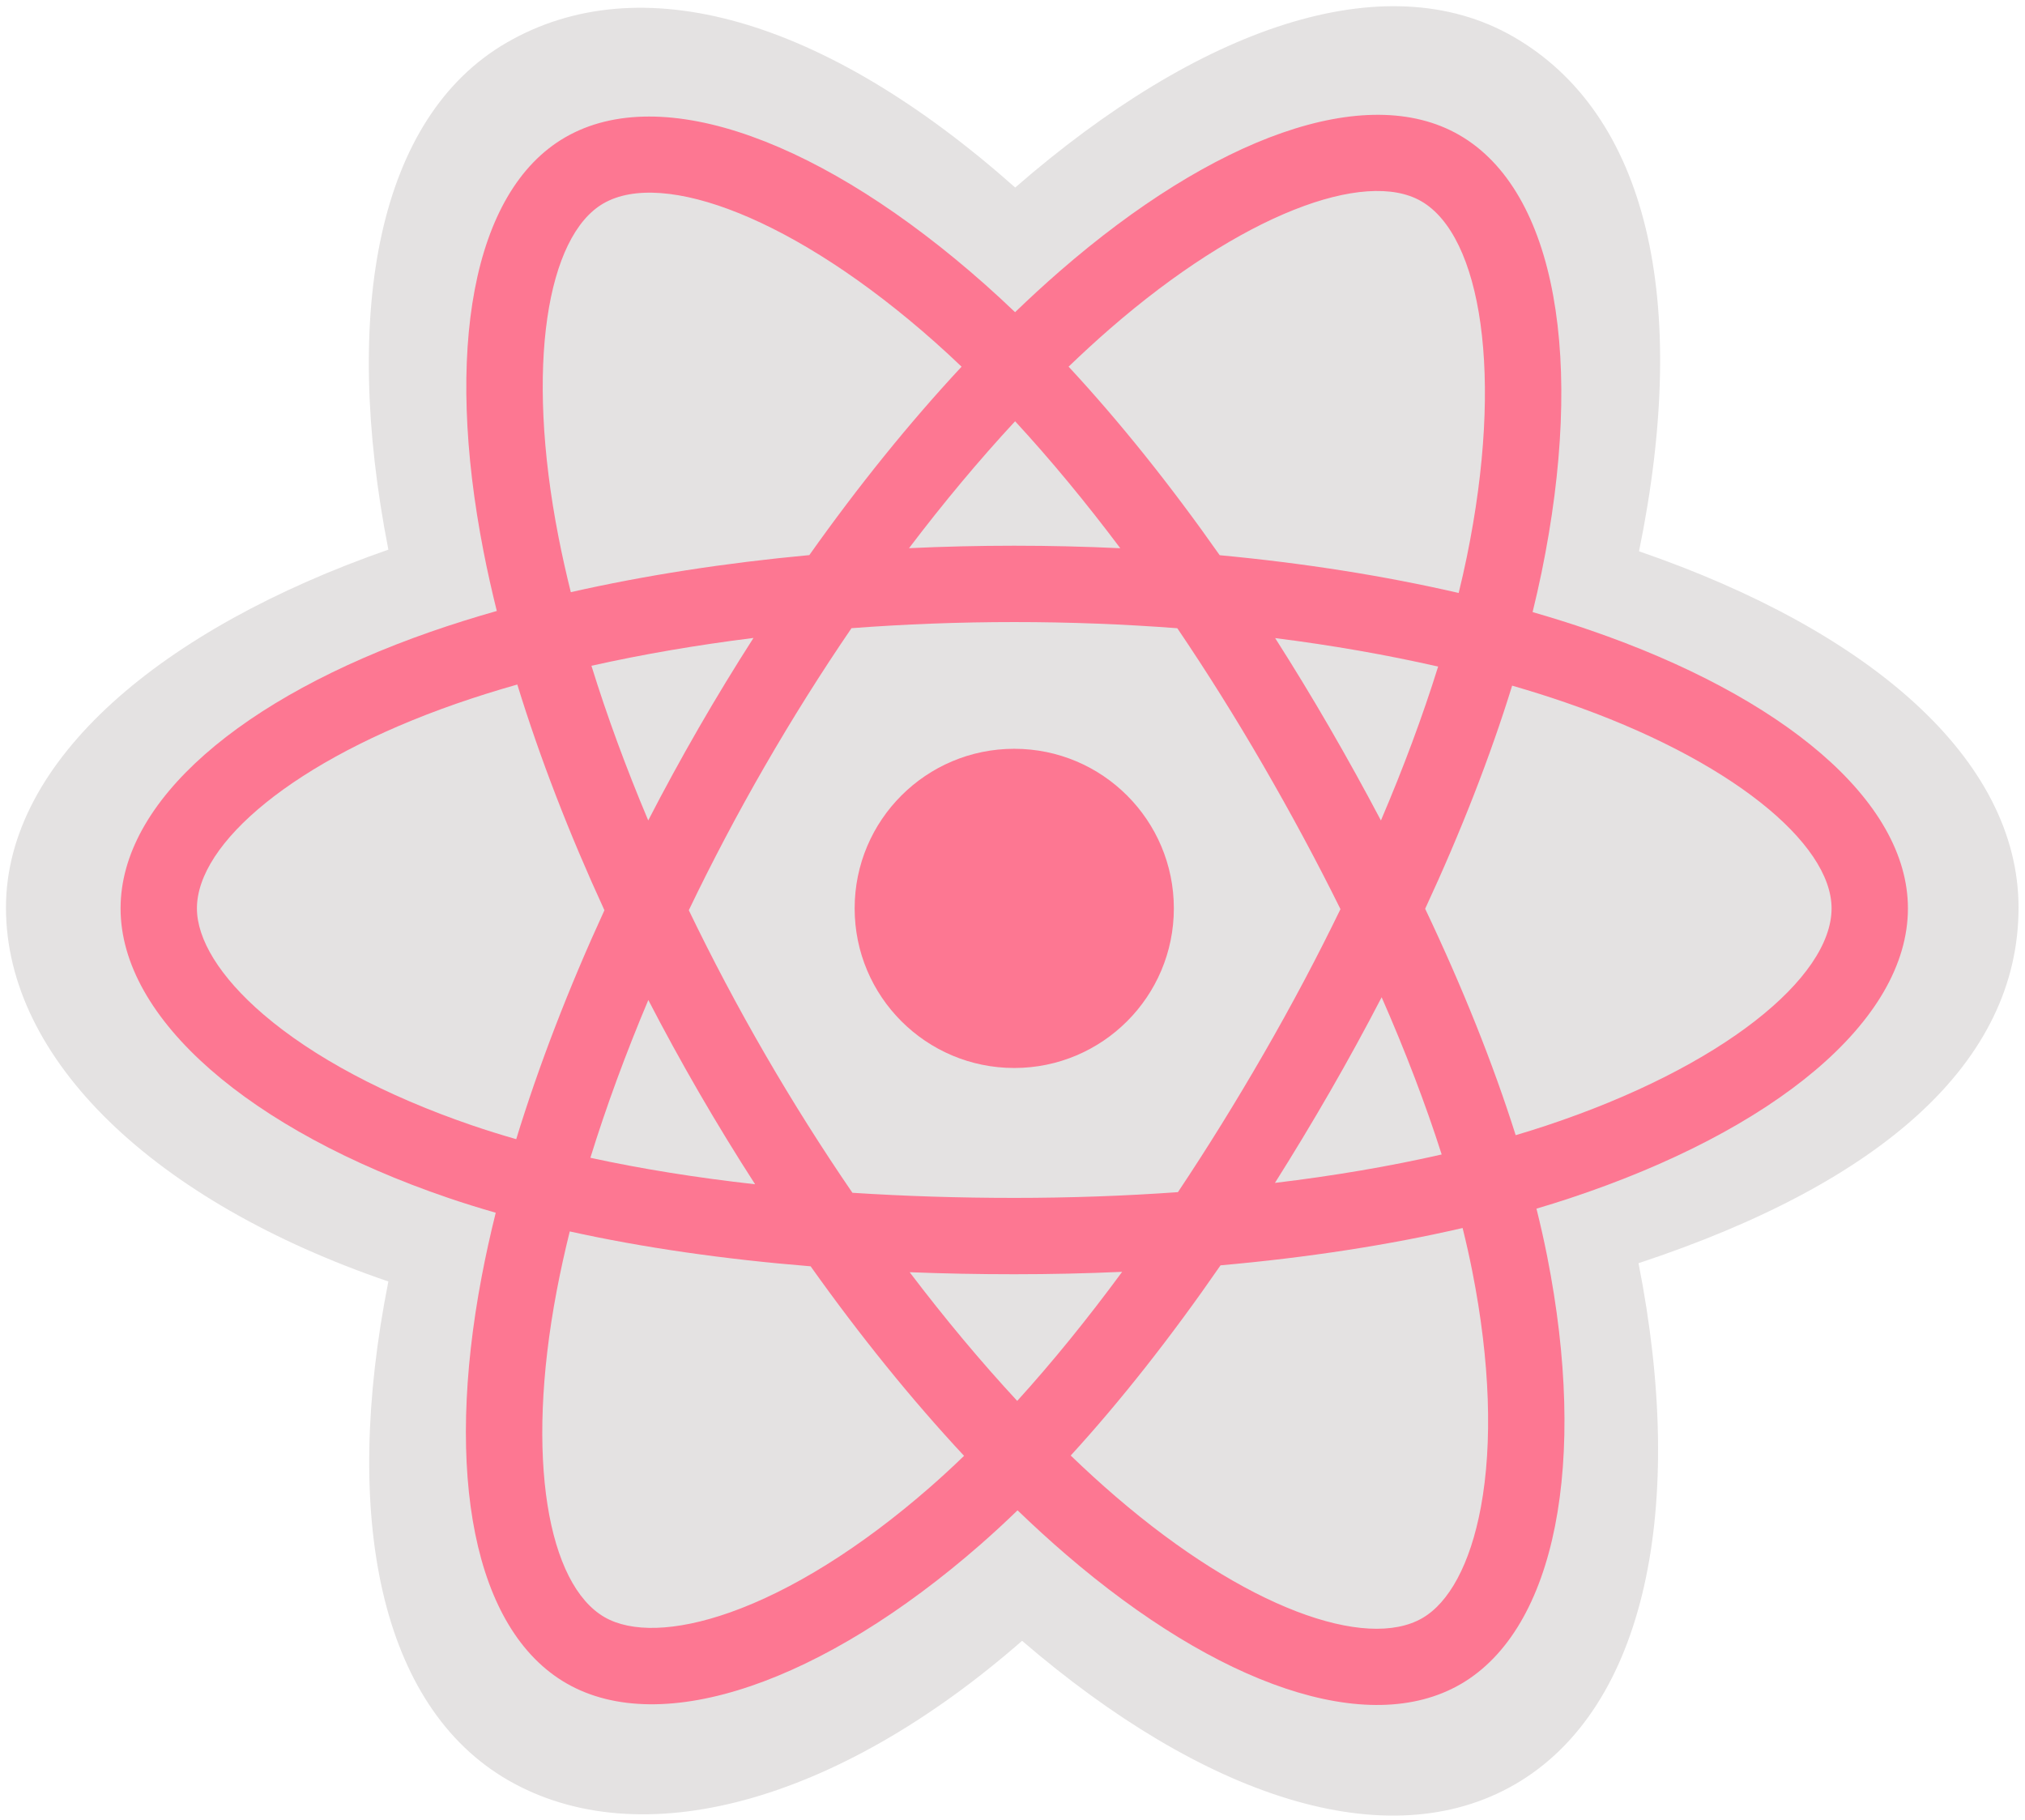
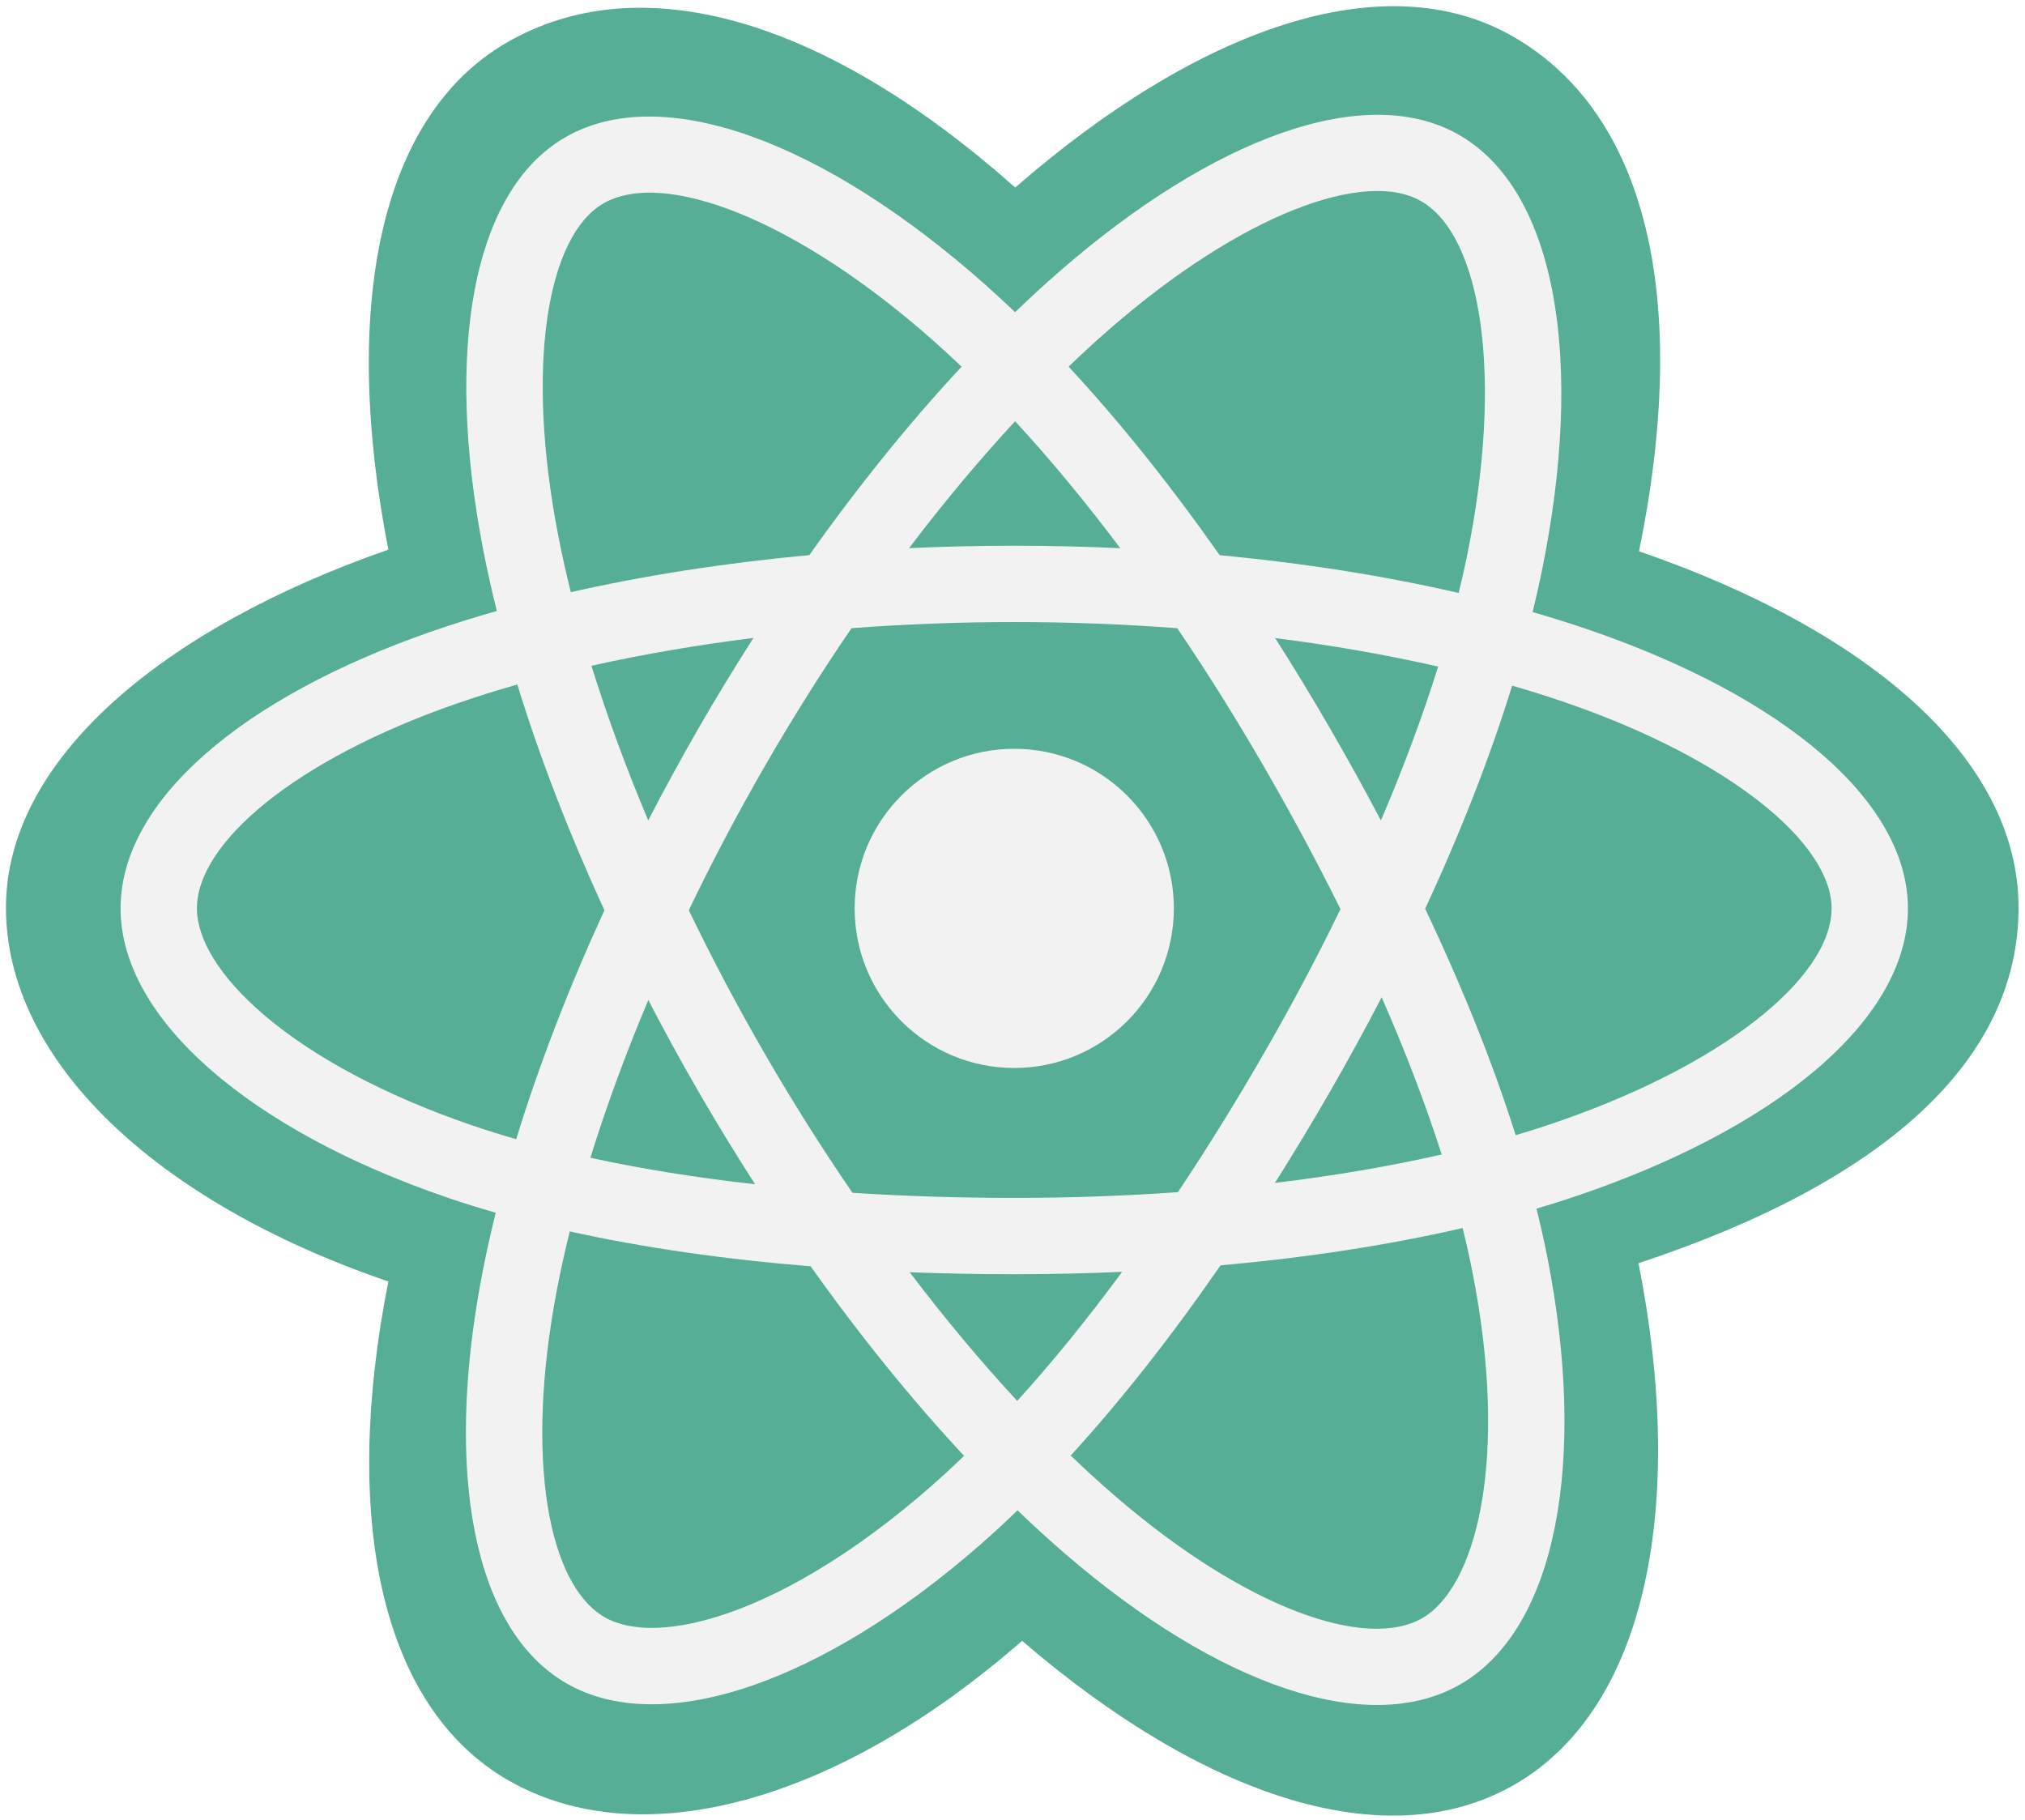
<svg xmlns="http://www.w3.org/2000/svg" width="256px" height="230px" viewBox="0 0 256 230" version="1.1" preserveAspectRatio="xMidYMid">
-   <path d="M0.754,114.75 C0.754,133.965 19.517,151.902 49.097,162.013 C43.19,191.75 48.039,215.719 64.233,225.058 C80.878,234.657 105.676,228.013 129.213,207.439 C152.156,227.182 175.344,234.952 191.523,225.586 C208.152,215.959 213.21,190.365 207.14,159.699 C237.95,149.513 255.184,134.218 255.184,114.75 C255.184,95.981 236.387,79.744 207.205,69.698 C213.74,37.765 208.203,14.378 191.338,4.653 C175.079,-4.723 151.622,3.449 128.342,23.709 C104.123,2.205 80.897,-4.361 64.049,5.392 C47.806,14.795 43.171,39.199 49.097,69.487 C20.515,79.452 0.754,96.057 0.754,114.75 Z" fill="#e4e2e2" />
-   <path d="M201.025,79.674 C198.681,78.867 196.252,78.104 193.751,77.382 C194.162,75.704 194.539,74.049 194.875,72.421 C200.381,45.693 196.781,24.162 184.487,17.073 C172.7,10.275 153.422,17.363 133.952,34.306 C132.08,35.936 130.202,37.661 128.326,39.469 C127.075,38.273 125.827,37.117 124.582,36.011 C104.177,17.893 83.724,10.259 71.443,17.368 C59.667,24.185 56.179,44.427 61.136,69.757 C61.614,72.204 62.174,74.702 62.806,77.242 C59.912,78.064 57.117,78.94 54.443,79.872 C30.521,88.212 15.243,101.284 15.243,114.842 C15.243,128.846 31.644,142.891 56.561,151.408 C58.527,152.08 60.568,152.716 62.67,153.319 C61.988,156.066 61.394,158.759 60.896,161.385 C56.17,186.275 59.861,206.038 71.606,212.813 C83.737,219.808 104.097,212.618 123.923,195.288 C125.49,193.918 127.062,192.465 128.638,190.942 C130.68,192.909 132.719,194.77 134.746,196.515 C153.95,213.04 172.916,219.713 184.651,212.92 C196.77,205.904 200.709,184.673 195.595,158.842 C195.205,156.869 194.75,154.854 194.24,152.803 C195.67,152.38 197.073,151.944 198.442,151.49 C224.346,142.908 241.199,129.033 241.199,114.842 C241.199,101.235 225.429,88.075 201.025,79.674 L201.025,79.674 L201.025,79.674 Z" fill="#FD7792" />
-   <path d="M195.406,142.328 C194.171,142.737 192.903,143.132 191.611,143.515 C188.751,134.462 184.892,124.835 180.169,114.89 C184.676,105.18 188.386,95.677 191.166,86.682 C193.477,87.351 195.721,88.057 197.883,88.801 C218.792,95.999 231.547,106.642 231.547,114.842 C231.547,123.577 217.772,134.917 195.406,142.328 L195.406,142.328 L195.406,142.328 Z M186.126,160.717 C188.387,172.139 188.71,182.466 187.212,190.539 C185.866,197.793 183.16,202.629 179.814,204.566 C172.693,208.688 157.465,203.33 141.042,189.198 C139.159,187.578 137.263,185.848 135.36,184.017 C141.727,177.054 148.09,168.959 154.301,159.968 C165.224,158.999 175.544,157.414 184.903,155.251 C185.364,157.11 185.773,158.934 186.126,160.717 L186.126,160.717 L186.126,160.717 Z M92.277,203.854 C85.319,206.311 79.778,206.381 76.429,204.45 C69.301,200.339 66.338,184.471 70.38,163.185 C70.843,160.747 71.394,158.243 72.029,155.683 C81.285,157.73 91.53,159.203 102.479,160.091 C108.731,168.888 115.278,176.974 121.876,184.055 C120.435,185.446 118.999,186.771 117.571,188.019 C108.804,195.683 100.019,201.119 92.277,203.854 L92.277,203.854 L92.277,203.854 Z M59.683,142.274 C48.665,138.508 39.566,133.614 33.329,128.273 C27.725,123.474 24.895,118.709 24.895,114.842 C24.895,106.615 37.162,96.12 57.621,88.987 C60.103,88.122 62.702,87.306 65.398,86.54 C68.226,95.737 71.935,105.353 76.411,115.077 C71.877,124.946 68.115,134.715 65.26,144.02 C63.338,143.468 61.475,142.886 59.683,142.274 L59.683,142.274 L59.683,142.274 Z M70.609,67.903 C66.362,46.201 69.182,29.83 76.279,25.722 C83.838,21.346 100.554,27.586 118.172,43.229 C119.298,44.229 120.429,45.276 121.563,46.358 C114.998,53.408 108.511,61.433 102.314,70.179 C91.687,71.164 81.515,72.746 72.162,74.865 C71.574,72.499 71.053,70.175 70.609,67.903 L70.609,67.903 L70.609,67.903 Z M168.076,91.971 C165.84,88.109 163.545,84.338 161.205,80.67 C168.414,81.582 175.322,82.792 181.808,84.272 C179.861,90.513 177.434,97.039 174.576,103.729 C172.527,99.838 170.359,95.914 168.076,91.971 L168.076,91.971 L168.076,91.971 Z M128.329,53.257 C132.781,58.08 137.24,63.466 141.626,69.309 C137.206,69.1 132.732,68.992 128.221,68.992 C123.753,68.992 119.312,69.098 114.92,69.303 C119.31,63.514 123.807,58.136 128.329,53.257 L128.329,53.257 L128.329,53.257 Z M88.327,92.037 C86.094,95.91 83.966,99.812 81.949,103.722 C79.138,97.055 76.733,90.5 74.769,84.17 C81.216,82.727 88.091,81.548 95.254,80.653 C92.881,84.355 90.567,88.153 88.327,92.037 L88.327,92.037 L88.327,92.037 Z M95.46,149.72 C88.059,148.894 81.081,147.775 74.636,146.372 C76.631,139.93 79.089,133.234 81.96,126.424 C83.982,130.331 86.119,134.234 88.366,138.116 L88.366,138.116 C90.655,142.07 93.026,145.943 95.46,149.72 L95.46,149.72 L95.46,149.72 Z M128.596,177.109 C124.021,172.172 119.458,166.712 115.001,160.839 C119.327,161.009 123.738,161.095 128.221,161.095 C132.827,161.095 137.38,160.992 141.861,160.792 C137.461,166.771 133.018,172.24 128.596,177.109 L128.596,177.109 L128.596,177.109 Z M174.668,126.077 C177.689,132.961 180.234,139.621 182.256,145.954 C175.704,147.449 168.631,148.653 161.178,149.547 C163.524,145.83 165.839,141.995 168.115,138.049 C170.416,134.058 172.602,130.06 174.668,126.077 L174.668,126.077 L174.668,126.077 Z M159.753,133.227 C156.221,139.351 152.595,145.198 148.914,150.716 C142.209,151.196 135.281,151.443 128.221,151.443 C121.19,151.443 114.35,151.224 107.763,150.797 C103.934,145.206 100.229,139.342 96.719,133.28 L96.72,133.28 C93.219,127.234 89.998,121.137 87.079,115.074 C89.997,108.997 93.21,102.893 96.69,96.858 L96.69,96.86 C100.179,90.809 103.852,84.973 107.646,79.418 C114.366,78.91 121.257,78.644 128.221,78.644 L128.221,78.644 C135.217,78.644 142.116,78.912 148.834,79.424 C152.571,84.939 156.218,90.756 159.721,96.807 C163.264,102.927 166.519,108.99 169.462,114.937 C166.528,120.986 163.281,127.11 159.753,133.227 L159.753,133.227 L159.753,133.227 Z M179.666,25.435 C187.232,29.799 190.175,47.396 185.421,70.473 C185.118,71.945 184.776,73.445 184.405,74.965 C175.031,72.802 164.851,71.192 154.193,70.192 C147.984,61.351 141.551,53.313 135.092,46.354 C136.829,44.684 138.563,43.091 140.289,41.588 C156.971,27.07 172.562,21.339 179.666,25.435 L179.666,25.435 L179.666,25.435 Z" fill="#e4e2e2" />
-   <path d="M128.221,94.665 C139.365,94.665 148.398,103.699 148.398,114.842 C148.398,125.986 139.365,135.02 128.221,135.02 C117.078,135.02 108.044,125.986 108.044,114.842 C108.044,103.699 117.078,94.665 128.221,94.665" fill="#FD7792" />
+   <path d="M0.754,114.75 C0.754,133.965 19.517,151.902 49.097,162.013 C43.19,191.75 48.039,215.719 64.233,225.058 C80.878,234.657 105.676,228.013 129.213,207.439 C152.156,227.182 175.344,234.952 191.523,225.586 C208.152,215.959 213.21,190.365 207.14,159.699 C237.95,149.513 255.184,134.218 255.184,114.75 C255.184,95.981 236.387,79.744 207.205,69.698 C213.74,37.765 208.203,14.378 191.338,4.653 C175.079,-4.723 151.622,3.449 128.342,23.709 C104.123,2.205 80.897,-4.361 64.049,5.392 C47.806,14.795 43.171,39.199 49.097,69.487 C20.515,79.452 0.754,96.057 0.754,114.75 Z" fill="#55AE95" />
+   <path d="M201.025,79.674 C198.681,78.867 196.252,78.104 193.751,77.382 C194.162,75.704 194.539,74.049 194.875,72.421 C200.381,45.693 196.781,24.162 184.487,17.073 C172.7,10.275 153.422,17.363 133.952,34.306 C132.08,35.936 130.202,37.661 128.326,39.469 C127.075,38.273 125.827,37.117 124.582,36.011 C104.177,17.893 83.724,10.259 71.443,17.368 C59.667,24.185 56.179,44.427 61.136,69.757 C61.614,72.204 62.174,74.702 62.806,77.242 C59.912,78.064 57.117,78.94 54.443,79.872 C30.521,88.212 15.243,101.284 15.243,114.842 C15.243,128.846 31.644,142.891 56.561,151.408 C58.527,152.08 60.568,152.716 62.67,153.319 C61.988,156.066 61.394,158.759 60.896,161.385 C56.17,186.275 59.861,206.038 71.606,212.813 C83.737,219.808 104.097,212.618 123.923,195.288 C125.49,193.918 127.062,192.465 128.638,190.942 C130.68,192.909 132.719,194.77 134.746,196.515 C153.95,213.04 172.916,219.713 184.651,212.92 C196.77,205.904 200.709,184.673 195.595,158.842 C195.205,156.869 194.75,154.854 194.24,152.803 C195.67,152.38 197.073,151.944 198.442,151.49 C224.346,142.908 241.199,129.033 241.199,114.842 C241.199,101.235 225.429,88.075 201.025,79.674 L201.025,79.674 L201.025,79.674 Z" fill="#F2F2F2" />
+   <path d="M195.406,142.328 C194.171,142.737 192.903,143.132 191.611,143.515 C188.751,134.462 184.892,124.835 180.169,114.89 C184.676,105.18 188.386,95.677 191.166,86.682 C193.477,87.351 195.721,88.057 197.883,88.801 C218.792,95.999 231.547,106.642 231.547,114.842 C231.547,123.577 217.772,134.917 195.406,142.328 L195.406,142.328 L195.406,142.328 Z M186.126,160.717 C188.387,172.139 188.71,182.466 187.212,190.539 C185.866,197.793 183.16,202.629 179.814,204.566 C172.693,208.688 157.465,203.33 141.042,189.198 C139.159,187.578 137.263,185.848 135.36,184.017 C141.727,177.054 148.09,168.959 154.301,159.968 C165.224,158.999 175.544,157.414 184.903,155.251 C185.364,157.11 185.773,158.934 186.126,160.717 L186.126,160.717 L186.126,160.717 Z M92.277,203.854 C85.319,206.311 79.778,206.381 76.429,204.45 C69.301,200.339 66.338,184.471 70.38,163.185 C70.843,160.747 71.394,158.243 72.029,155.683 C81.285,157.73 91.53,159.203 102.479,160.091 C108.731,168.888 115.278,176.974 121.876,184.055 C120.435,185.446 118.999,186.771 117.571,188.019 C108.804,195.683 100.019,201.119 92.277,203.854 L92.277,203.854 L92.277,203.854 Z M59.683,142.274 C48.665,138.508 39.566,133.614 33.329,128.273 C27.725,123.474 24.895,118.709 24.895,114.842 C24.895,106.615 37.162,96.12 57.621,88.987 C60.103,88.122 62.702,87.306 65.398,86.54 C68.226,95.737 71.935,105.353 76.411,115.077 C71.877,124.946 68.115,134.715 65.26,144.02 C63.338,143.468 61.475,142.886 59.683,142.274 L59.683,142.274 L59.683,142.274 Z M70.609,67.903 C66.362,46.201 69.182,29.83 76.279,25.722 C83.838,21.346 100.554,27.586 118.172,43.229 C119.298,44.229 120.429,45.276 121.563,46.358 C114.998,53.408 108.511,61.433 102.314,70.179 C91.687,71.164 81.515,72.746 72.162,74.865 C71.574,72.499 71.053,70.175 70.609,67.903 L70.609,67.903 L70.609,67.903 Z M168.076,91.971 C165.84,88.109 163.545,84.338 161.205,80.67 C168.414,81.582 175.322,82.792 181.808,84.272 C179.861,90.513 177.434,97.039 174.576,103.729 C172.527,99.838 170.359,95.914 168.076,91.971 L168.076,91.971 L168.076,91.971 Z M128.329,53.257 C132.781,58.08 137.24,63.466 141.626,69.309 C137.206,69.1 132.732,68.992 128.221,68.992 C123.753,68.992 119.312,69.098 114.92,69.303 C119.31,63.514 123.807,58.136 128.329,53.257 L128.329,53.257 L128.329,53.257 Z M88.327,92.037 C86.094,95.91 83.966,99.812 81.949,103.722 C79.138,97.055 76.733,90.5 74.769,84.17 C81.216,82.727 88.091,81.548 95.254,80.653 C92.881,84.355 90.567,88.153 88.327,92.037 L88.327,92.037 L88.327,92.037 Z M95.46,149.72 C88.059,148.894 81.081,147.775 74.636,146.372 C76.631,139.93 79.089,133.234 81.96,126.424 C83.982,130.331 86.119,134.234 88.366,138.116 L88.366,138.116 C90.655,142.07 93.026,145.943 95.46,149.72 L95.46,149.72 L95.46,149.72 Z M128.596,177.109 C124.021,172.172 119.458,166.712 115.001,160.839 C119.327,161.009 123.738,161.095 128.221,161.095 C132.827,161.095 137.38,160.992 141.861,160.792 C137.461,166.771 133.018,172.24 128.596,177.109 L128.596,177.109 L128.596,177.109 Z M174.668,126.077 C177.689,132.961 180.234,139.621 182.256,145.954 C175.704,147.449 168.631,148.653 161.178,149.547 C163.524,145.83 165.839,141.995 168.115,138.049 C170.416,134.058 172.602,130.06 174.668,126.077 L174.668,126.077 L174.668,126.077 Z M159.753,133.227 C156.221,139.351 152.595,145.198 148.914,150.716 C142.209,151.196 135.281,151.443 128.221,151.443 C121.19,151.443 114.35,151.224 107.763,150.797 C103.934,145.206 100.229,139.342 96.719,133.28 L96.72,133.28 C93.219,127.234 89.998,121.137 87.079,115.074 C89.997,108.997 93.21,102.893 96.69,96.858 L96.69,96.86 C100.179,90.809 103.852,84.973 107.646,79.418 C114.366,78.91 121.257,78.644 128.221,78.644 L128.221,78.644 C135.217,78.644 142.116,78.912 148.834,79.424 C152.571,84.939 156.218,90.756 159.721,96.807 C163.264,102.927 166.519,108.99 169.462,114.937 C166.528,120.986 163.281,127.11 159.753,133.227 L159.753,133.227 L159.753,133.227 Z M179.666,25.435 C187.232,29.799 190.175,47.396 185.421,70.473 C185.118,71.945 184.776,73.445 184.405,74.965 C175.031,72.802 164.851,71.192 154.193,70.192 C147.984,61.351 141.551,53.313 135.092,46.354 C136.829,44.684 138.563,43.091 140.289,41.588 C156.971,27.07 172.562,21.339 179.666,25.435 L179.666,25.435 L179.666,25.435 Z" fill="#55AE95" />
+   <path d="M128.221,94.665 C139.365,94.665 148.398,103.699 148.398,114.842 C148.398,125.986 139.365,135.02 128.221,135.02 C117.078,135.02 108.044,125.986 108.044,114.842 C108.044,103.699 117.078,94.665 128.221,94.665" fill="#F2F2F2" />
</svg>
